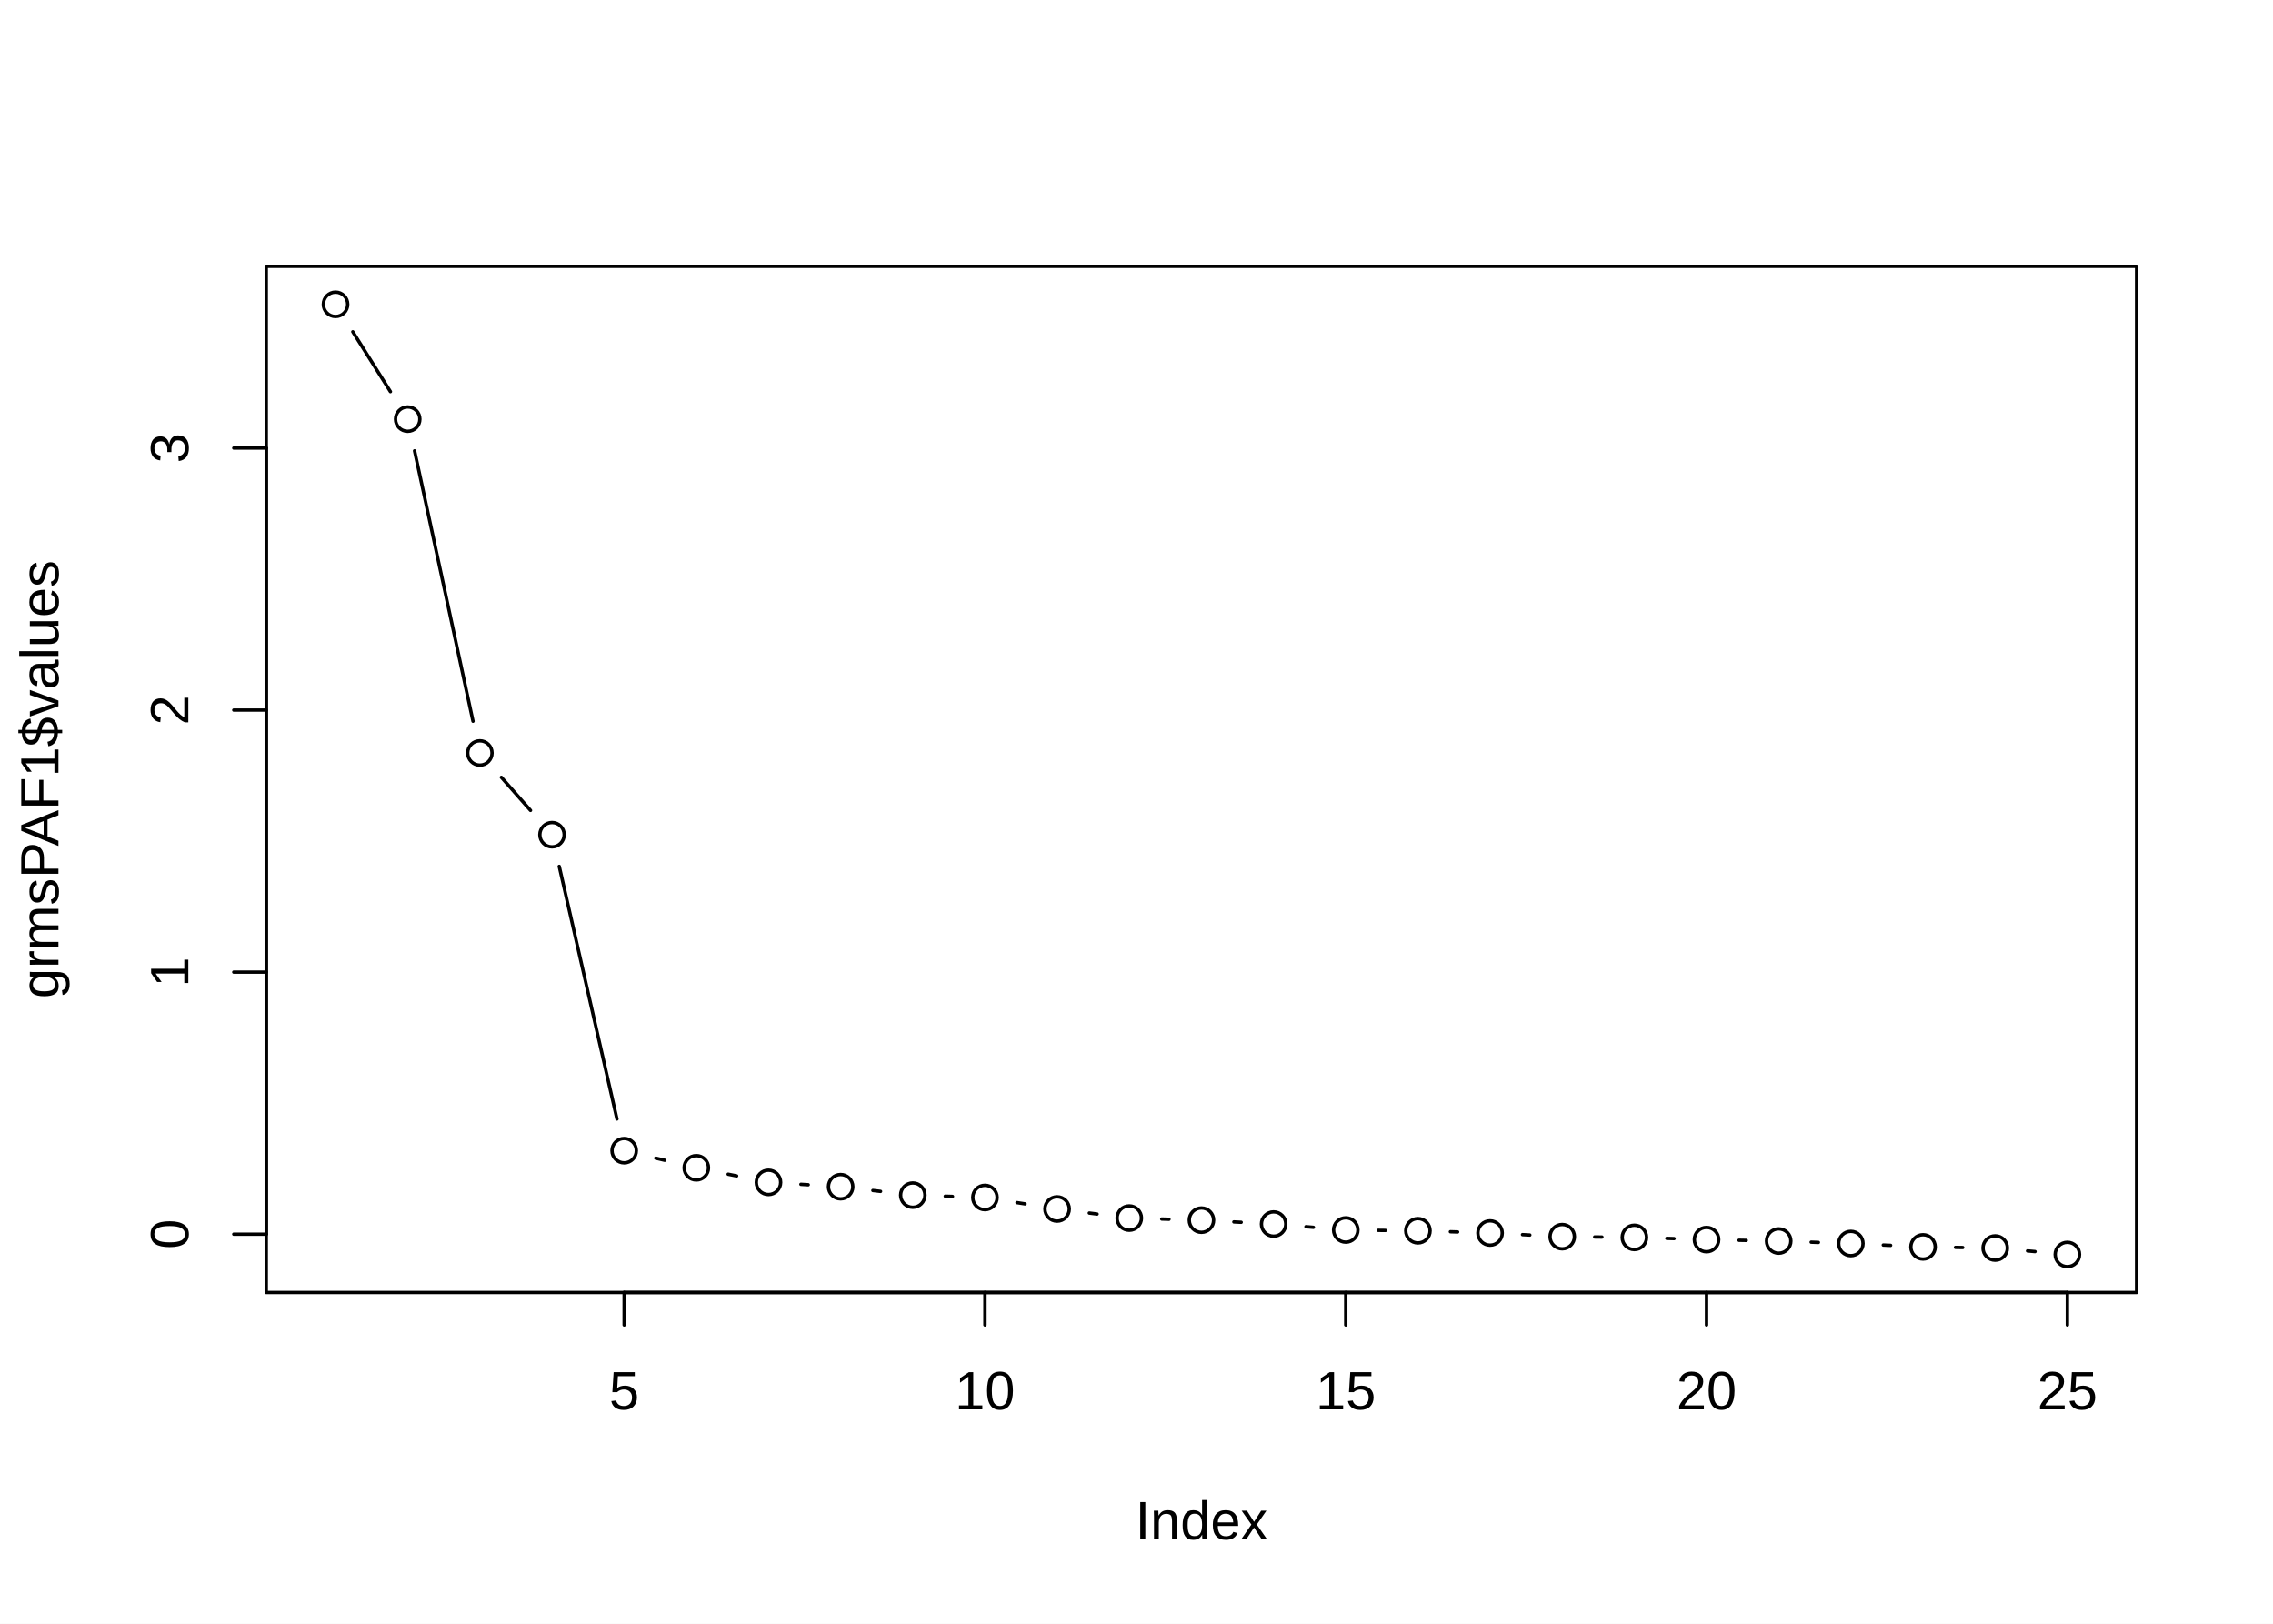
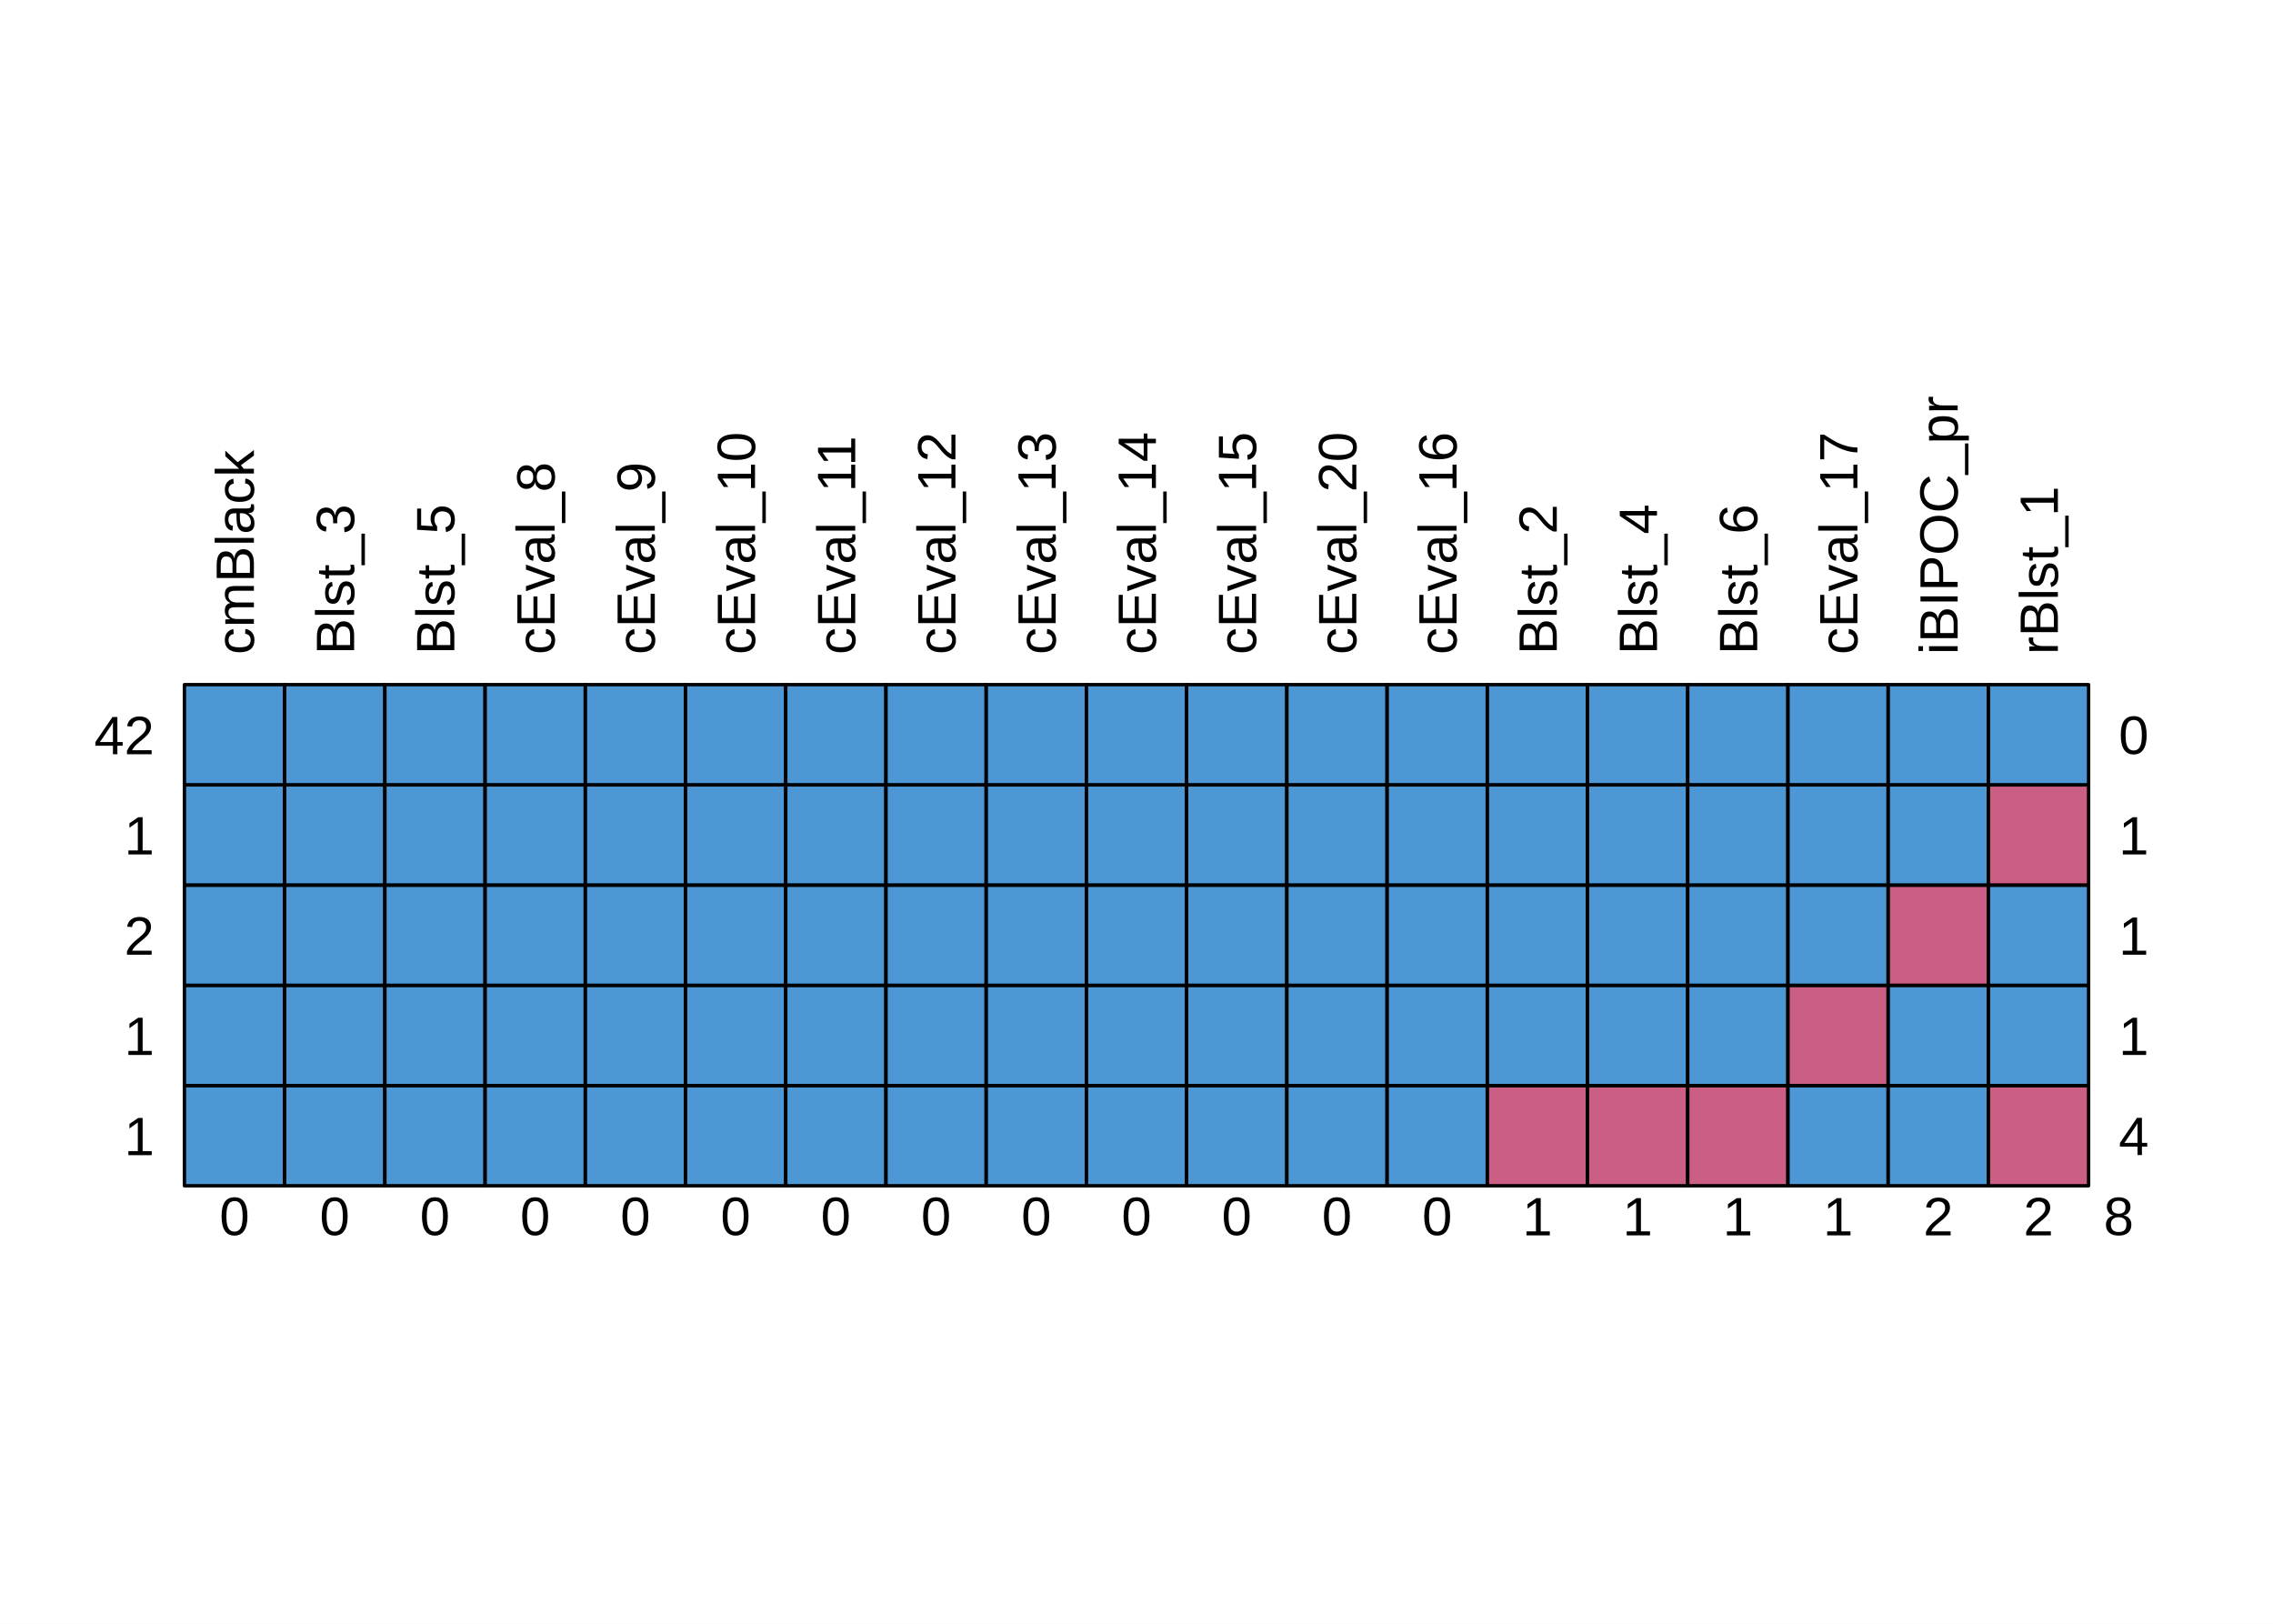
<svg xmlns="http://www.w3.org/2000/svg" class="svglite" width="504.00pt" height="360.00pt" viewBox="0 0 504.00 360.00">
  <defs>
    <style type="text/css">
    .svglite line, .svglite polyline, .svglite polygon, .svglite path, .svglite rect, .svglite circle {
      fill: none;
      stroke: #000000;
      stroke-linecap: round;
      stroke-linejoin: round;
      stroke-miterlimit: 10.00;
    }
  </style>
  </defs>
  <rect width="100%" height="100%" style="stroke: none; fill: #FFFFFF;" />
  <defs>
    <clipPath id="cpMC4wMHw1MDQuMDB8MC4wMHwzNjAuMDA=">
      <rect x="0.00" y="0.00" width="504.00" height="360.00" />
    </clipPath>
  </defs>
  <g clip-path="url(#cpMC4wMHw1MDQuMDB8MC4wMHwzNjAuMDA=)">
- </g>
-   <defs>
-     <clipPath id="cpNTkuMDR8NDczLjc2fDU5LjA0fDI4Ni41Ng==">
-       <rect x="59.04" y="59.04" width="414.72" height="227.52" />
-     </clipPath>
-   </defs>
-   <g clip-path="url(#cpNTkuMDR8NDczLjc2fDU5LjA0fDI4Ni41Ng==)">
-     <line x1="78.23" y1="73.56" x2="86.57" y2="86.83" style="stroke-width: 0.75;" />
-     <line x1="91.92" y1="99.96" x2="104.88" y2="159.90" style="stroke-width: 0.75;" />
-     <line x1="111.17" y1="172.34" x2="117.63" y2="179.67" style="stroke-width: 0.75;" />
-     <line x1="124.00" y1="192.08" x2="136.80" y2="248.09" style="stroke-width: 0.75;" />
-     <line x1="145.41" y1="256.77" x2="147.39" y2="257.24" style="stroke-width: 0.75;" />
-     <line x1="161.46" y1="260.33" x2="163.34" y2="260.71" style="stroke-width: 0.75;" />
-     <line x1="177.59" y1="262.57" x2="179.21" y2="262.67" style="stroke-width: 0.75;" />
-     <line x1="193.55" y1="263.94" x2="195.25" y2="264.14" style="stroke-width: 0.75;" />
-     <line x1="209.60" y1="265.21" x2="211.20" y2="265.26" style="stroke-width: 0.75;" />
-     <line x1="225.51" y1="266.63" x2="227.29" y2="266.91" style="stroke-width: 0.75;" />
-     <line x1="241.54" y1="268.94" x2="243.26" y2="269.16" style="stroke-width: 0.75;" />
-     <line x1="257.60" y1="270.27" x2="259.20" y2="270.32" style="stroke-width: 0.75;" />
-     <line x1="273.59" y1="270.91" x2="275.21" y2="270.99" style="stroke-width: 0.75;" />
-     <line x1="289.58" y1="271.97" x2="291.22" y2="272.11" style="stroke-width: 0.75;" />
-     <line x1="305.60" y1="272.78" x2="307.20" y2="272.80" style="stroke-width: 0.75;" />
-     <line x1="321.60" y1="273.09" x2="323.20" y2="273.14" style="stroke-width: 0.75;" />
-     <line x1="337.59" y1="273.73" x2="339.21" y2="273.82" style="stroke-width: 0.75;" />
-     <line x1="353.60" y1="274.25" x2="355.20" y2="274.27" style="stroke-width: 0.75;" />
-     <line x1="369.60" y1="274.56" x2="371.20" y2="274.61" style="stroke-width: 0.75;" />
-     <line x1="385.60" y1="274.98" x2="387.20" y2="275.01" style="stroke-width: 0.75;" />
-     <line x1="401.60" y1="275.40" x2="403.20" y2="275.46" style="stroke-width: 0.75;" />
-     <line x1="417.59" y1="276.04" x2="419.21" y2="276.11" style="stroke-width: 0.75;" />
-     <line x1="433.60" y1="276.56" x2="435.20" y2="276.59" style="stroke-width: 0.75;" />
-     <line x1="449.57" y1="277.34" x2="451.23" y2="277.49" style="stroke-width: 0.75;" />
-     <circle cx="74.40" cy="67.47" r="2.70" style="stroke-width: 0.75;" />
-     <circle cx="90.40" cy="92.93" r="2.70" style="stroke-width: 0.75;" />
-     <circle cx="106.40" cy="166.94" r="2.70" style="stroke-width: 0.75;" />
-     <circle cx="122.40" cy="185.06" r="2.70" style="stroke-width: 0.75;" />
-     <circle cx="138.40" cy="255.11" r="2.70" style="stroke-width: 0.75;" />
-     <circle cx="154.40" cy="258.91" r="2.70" style="stroke-width: 0.75;" />
-     <circle cx="170.40" cy="262.14" r="2.70" style="stroke-width: 0.75;" />
-     <circle cx="186.40" cy="263.10" r="2.70" style="stroke-width: 0.75;" />
-     <circle cx="202.40" cy="264.97" r="2.70" style="stroke-width: 0.75;" />
-     <circle cx="218.40" cy="265.49" r="2.70" style="stroke-width: 0.75;" />
-     <circle cx="234.40" cy="268.04" r="2.70" style="stroke-width: 0.75;" />
-     <circle cx="250.40" cy="270.06" r="2.70" style="stroke-width: 0.75;" />
-     <circle cx="266.40" cy="270.52" r="2.70" style="stroke-width: 0.75;" />
-     <circle cx="282.40" cy="271.38" r="2.70" style="stroke-width: 0.75;" />
-     <circle cx="298.40" cy="272.70" r="2.70" style="stroke-width: 0.75;" />
-     <circle cx="314.40" cy="272.87" r="2.70" style="stroke-width: 0.75;" />
-     <circle cx="330.40" cy="273.37" r="2.70" style="stroke-width: 0.75;" />
-     <circle cx="346.40" cy="274.18" r="2.70" style="stroke-width: 0.75;" />
-     <circle cx="362.40" cy="274.34" r="2.70" style="stroke-width: 0.75;" />
-     <circle cx="378.40" cy="274.83" r="2.70" style="stroke-width: 0.75;" />
-     <circle cx="394.40" cy="275.15" r="2.70" style="stroke-width: 0.75;" />
-     <circle cx="410.40" cy="275.70" r="2.70" style="stroke-width: 0.75;" />
-     <circle cx="426.40" cy="276.45" r="2.70" style="stroke-width: 0.75;" />
-     <circle cx="442.40" cy="276.70" r="2.70" style="stroke-width: 0.75;" />
-     <circle cx="458.40" cy="278.13" r="2.70" style="stroke-width: 0.75;" />
-   </g>
-   <g clip-path="url(#cpMC4wMHw1MDQuMDB8MC4wMHwzNjAuMDA=)">
-     <line x1="138.40" y1="286.56" x2="458.40" y2="286.56" style="stroke-width: 0.75;" />
-     <line x1="138.40" y1="286.56" x2="138.40" y2="293.76" style="stroke-width: 0.75;" />
-     <line x1="218.40" y1="286.56" x2="218.40" y2="293.76" style="stroke-width: 0.75;" />
-     <line x1="298.40" y1="286.56" x2="298.40" y2="293.76" style="stroke-width: 0.75;" />
-     <line x1="378.40" y1="286.56" x2="378.40" y2="293.76" style="stroke-width: 0.75;" />
-     <line x1="458.40" y1="286.56" x2="458.40" y2="293.76" style="stroke-width: 0.75;" />
-     <text x="138.40" y="312.48" text-anchor="middle" style="font-size: 12.00px; font-family: Arial;" textLength="6.67px" lengthAdjust="spacingAndGlyphs">5</text>
-     <text x="218.40" y="312.48" text-anchor="middle" style="font-size: 12.00px; font-family: Arial;" textLength="13.35px" lengthAdjust="spacingAndGlyphs">10</text>
-     <text x="298.40" y="312.48" text-anchor="middle" style="font-size: 12.00px; font-family: Arial;" textLength="13.35px" lengthAdjust="spacingAndGlyphs">15</text>
-     <text x="378.40" y="312.48" text-anchor="middle" style="font-size: 12.00px; font-family: Arial;" textLength="13.35px" lengthAdjust="spacingAndGlyphs">20</text>
-     <text x="458.40" y="312.48" text-anchor="middle" style="font-size: 12.00px; font-family: Arial;" textLength="13.35px" lengthAdjust="spacingAndGlyphs">25</text>
-     <line x1="59.04" y1="273.63" x2="59.04" y2="99.34" style="stroke-width: 0.75;" />
-     <line x1="59.04" y1="273.63" x2="51.84" y2="273.63" style="stroke-width: 0.75;" />
-     <line x1="59.04" y1="215.53" x2="51.84" y2="215.53" style="stroke-width: 0.75;" />
-     <line x1="59.04" y1="157.43" x2="51.84" y2="157.43" style="stroke-width: 0.75;" />
-     <line x1="59.04" y1="99.34" x2="51.84" y2="99.34" style="stroke-width: 0.75;" />
-     <text transform="translate(41.76,273.63) rotate(-90)" text-anchor="middle" style="font-size: 12.00px; font-family: Arial;" textLength="6.67px" lengthAdjust="spacingAndGlyphs">0</text>
-     <text transform="translate(41.76,215.53) rotate(-90)" text-anchor="middle" style="font-size: 12.00px; font-family: Arial;" textLength="6.67px" lengthAdjust="spacingAndGlyphs">1</text>
-     <text transform="translate(41.76,157.43) rotate(-90)" text-anchor="middle" style="font-size: 12.00px; font-family: Arial;" textLength="6.67px" lengthAdjust="spacingAndGlyphs">2</text>
-     <text transform="translate(41.76,99.34) rotate(-90)" text-anchor="middle" style="font-size: 12.00px; font-family: Arial;" textLength="6.67px" lengthAdjust="spacingAndGlyphs">3</text>
-     <polyline points="59.04,286.56 473.76,286.56 473.76,59.04 59.04,59.04 59.04,286.56 " style="stroke-width: 0.75;" />
-     <text x="266.40" y="341.28" text-anchor="middle" style="font-size: 12.00px; font-family: Arial;" textLength="29.36px" lengthAdjust="spacingAndGlyphs">Index</text>
-     <text transform="translate(12.96,172.80) rotate(-90)" text-anchor="middle" style="font-size: 12.00px; font-family: Arial;" textLength="97.17px" lengthAdjust="spacingAndGlyphs">grmsPAF1$values</text>
+     <rect x="40.89" y="240.68" width="22.22" height="22.22" style="stroke-width: 0.75; fill: #006CC2; fill-opacity: 0.70;" />
+     <rect x="40.89" y="218.46" width="22.22" height="22.22" style="stroke-width: 0.75; fill: #006CC2; fill-opacity: 0.70;" />
+     <rect x="40.89" y="196.24" width="22.22" height="22.22" style="stroke-width: 0.75; fill: #006CC2; fill-opacity: 0.70;" />
+     <rect x="40.89" y="174.02" width="22.22" height="22.22" style="stroke-width: 0.75; fill: #006CC2; fill-opacity: 0.70;" />
+     <rect x="40.89" y="151.79" width="22.22" height="22.22" style="stroke-width: 0.75; fill: #006CC2; fill-opacity: 0.70;" />
+     <rect x="63.11" y="240.68" width="22.22" height="22.22" style="stroke-width: 0.75; fill: #006CC2; fill-opacity: 0.70;" />
+     <rect x="63.11" y="218.46" width="22.22" height="22.22" style="stroke-width: 0.75; fill: #006CC2; fill-opacity: 0.70;" />
+     <rect x="63.11" y="196.24" width="22.22" height="22.22" style="stroke-width: 0.75; fill: #006CC2; fill-opacity: 0.70;" />
+     <rect x="63.11" y="174.02" width="22.22" height="22.22" style="stroke-width: 0.75; fill: #006CC2; fill-opacity: 0.70;" />
+     <rect x="63.11" y="151.79" width="22.22" height="22.22" style="stroke-width: 0.75; fill: #006CC2; fill-opacity: 0.70;" />
+     <rect x="85.33" y="240.68" width="22.22" height="22.22" style="stroke-width: 0.75; fill: #006CC2; fill-opacity: 0.70;" />
+     <rect x="85.33" y="218.46" width="22.22" height="22.22" style="stroke-width: 0.75; fill: #006CC2; fill-opacity: 0.70;" />
+     <rect x="85.33" y="196.24" width="22.22" height="22.22" style="stroke-width: 0.75; fill: #006CC2; fill-opacity: 0.70;" />
+     <rect x="85.33" y="174.02" width="22.22" height="22.22" style="stroke-width: 0.75; fill: #006CC2; fill-opacity: 0.70;" />
+     <rect x="85.33" y="151.79" width="22.22" height="22.22" style="stroke-width: 0.75; fill: #006CC2; fill-opacity: 0.70;" />
+     <rect x="107.56" y="240.68" width="22.22" height="22.22" style="stroke-width: 0.75; fill: #006CC2; fill-opacity: 0.70;" />
+     <rect x="107.56" y="218.46" width="22.22" height="22.22" style="stroke-width: 0.75; fill: #006CC2; fill-opacity: 0.70;" />
+     <rect x="107.56" y="196.24" width="22.22" height="22.22" style="stroke-width: 0.75; fill: #006CC2; fill-opacity: 0.70;" />
+     <rect x="107.56" y="174.02" width="22.22" height="22.22" style="stroke-width: 0.75; fill: #006CC2; fill-opacity: 0.70;" />
+     <rect x="107.56" y="151.79" width="22.22" height="22.22" style="stroke-width: 0.75; fill: #006CC2; fill-opacity: 0.70;" />
+     <rect x="129.78" y="240.68" width="22.22" height="22.22" style="stroke-width: 0.75; fill: #006CC2; fill-opacity: 0.70;" />
+     <rect x="129.78" y="218.46" width="22.22" height="22.22" style="stroke-width: 0.75; fill: #006CC2; fill-opacity: 0.70;" />
+     <rect x="129.78" y="196.24" width="22.22" height="22.22" style="stroke-width: 0.75; fill: #006CC2; fill-opacity: 0.70;" />
+     <rect x="129.78" y="174.02" width="22.22" height="22.22" style="stroke-width: 0.75; fill: #006CC2; fill-opacity: 0.70;" />
+     <rect x="129.78" y="151.79" width="22.22" height="22.22" style="stroke-width: 0.75; fill: #006CC2; fill-opacity: 0.70;" />
+     <rect x="152.00" y="240.68" width="22.22" height="22.22" style="stroke-width: 0.75; fill: #006CC2; fill-opacity: 0.70;" />
+     <rect x="152.00" y="218.46" width="22.22" height="22.22" style="stroke-width: 0.75; fill: #006CC2; fill-opacity: 0.70;" />
+     <rect x="152.00" y="196.24" width="22.22" height="22.22" style="stroke-width: 0.75; fill: #006CC2; fill-opacity: 0.70;" />
+     <rect x="152.00" y="174.02" width="22.22" height="22.22" style="stroke-width: 0.75; fill: #006CC2; fill-opacity: 0.70;" />
+     <rect x="152.00" y="151.79" width="22.22" height="22.22" style="stroke-width: 0.75; fill: #006CC2; fill-opacity: 0.70;" />
+     <rect x="174.22" y="240.68" width="22.22" height="22.22" style="stroke-width: 0.75; fill: #006CC2; fill-opacity: 0.70;" />
+     <rect x="174.22" y="218.46" width="22.22" height="22.22" style="stroke-width: 0.75; fill: #006CC2; fill-opacity: 0.70;" />
+     <rect x="174.22" y="196.24" width="22.22" height="22.22" style="stroke-width: 0.75; fill: #006CC2; fill-opacity: 0.70;" />
+     <rect x="174.22" y="174.02" width="22.22" height="22.22" style="stroke-width: 0.75; fill: #006CC2; fill-opacity: 0.70;" />
+     <rect x="174.22" y="151.79" width="22.22" height="22.22" style="stroke-width: 0.75; fill: #006CC2; fill-opacity: 0.70;" />
+     <rect x="196.44" y="240.68" width="22.22" height="22.22" style="stroke-width: 0.75; fill: #006CC2; fill-opacity: 0.70;" />
+     <rect x="196.44" y="218.46" width="22.22" height="22.22" style="stroke-width: 0.75; fill: #006CC2; fill-opacity: 0.70;" />
+     <rect x="196.44" y="196.24" width="22.22" height="22.22" style="stroke-width: 0.75; fill: #006CC2; fill-opacity: 0.70;" />
+     <rect x="196.44" y="174.02" width="22.22" height="22.22" style="stroke-width: 0.75; fill: #006CC2; fill-opacity: 0.70;" />
+     <rect x="196.44" y="151.79" width="22.22" height="22.22" style="stroke-width: 0.75; fill: #006CC2; fill-opacity: 0.70;" />
+     <rect x="218.67" y="240.68" width="22.22" height="22.22" style="stroke-width: 0.75; fill: #006CC2; fill-opacity: 0.70;" />
+     <rect x="218.67" y="218.46" width="22.22" height="22.22" style="stroke-width: 0.75; fill: #006CC2; fill-opacity: 0.70;" />
+     <rect x="218.67" y="196.24" width="22.22" height="22.22" style="stroke-width: 0.75; fill: #006CC2; fill-opacity: 0.70;" />
+     <rect x="218.67" y="174.02" width="22.22" height="22.22" style="stroke-width: 0.75; fill: #006CC2; fill-opacity: 0.70;" />
+     <rect x="218.67" y="151.79" width="22.22" height="22.22" style="stroke-width: 0.75; fill: #006CC2; fill-opacity: 0.70;" />
+     <rect x="240.89" y="240.68" width="22.22" height="22.22" style="stroke-width: 0.75; fill: #006CC2; fill-opacity: 0.70;" />
+     <rect x="240.89" y="218.46" width="22.22" height="22.22" style="stroke-width: 0.75; fill: #006CC2; fill-opacity: 0.70;" />
+     <rect x="240.89" y="196.24" width="22.22" height="22.22" style="stroke-width: 0.75; fill: #006CC2; fill-opacity: 0.70;" />
+     <rect x="240.89" y="174.02" width="22.22" height="22.22" style="stroke-width: 0.75; fill: #006CC2; fill-opacity: 0.70;" />
+     <rect x="240.89" y="151.79" width="22.22" height="22.22" style="stroke-width: 0.75; fill: #006CC2; fill-opacity: 0.70;" />
+     <rect x="263.11" y="240.68" width="22.22" height="22.22" style="stroke-width: 0.75; fill: #006CC2; fill-opacity: 0.70;" />
+     <rect x="263.11" y="218.46" width="22.22" height="22.22" style="stroke-width: 0.75; fill: #006CC2; fill-opacity: 0.70;" />
+     <rect x="263.11" y="196.24" width="22.22" height="22.22" style="stroke-width: 0.75; fill: #006CC2; fill-opacity: 0.70;" />
+     <rect x="263.11" y="174.02" width="22.22" height="22.22" style="stroke-width: 0.75; fill: #006CC2; fill-opacity: 0.70;" />
+     <rect x="263.11" y="151.79" width="22.22" height="22.22" style="stroke-width: 0.75; fill: #006CC2; fill-opacity: 0.70;" />
+     <rect x="285.33" y="240.68" width="22.22" height="22.22" style="stroke-width: 0.75; fill: #006CC2; fill-opacity: 0.70;" />
+     <rect x="285.33" y="218.46" width="22.22" height="22.22" style="stroke-width: 0.75; fill: #006CC2; fill-opacity: 0.70;" />
+     <rect x="285.33" y="196.24" width="22.22" height="22.22" style="stroke-width: 0.75; fill: #006CC2; fill-opacity: 0.70;" />
+     <rect x="285.33" y="174.02" width="22.22" height="22.22" style="stroke-width: 0.75; fill: #006CC2; fill-opacity: 0.70;" />
+     <rect x="285.33" y="151.79" width="22.22" height="22.22" style="stroke-width: 0.75; fill: #006CC2; fill-opacity: 0.70;" />
+     <rect x="307.56" y="240.68" width="22.22" height="22.22" style="stroke-width: 0.75; fill: #006CC2; fill-opacity: 0.70;" />
+     <rect x="307.56" y="218.46" width="22.22" height="22.22" style="stroke-width: 0.75; fill: #006CC2; fill-opacity: 0.70;" />
+     <rect x="307.56" y="196.24" width="22.22" height="22.22" style="stroke-width: 0.75; fill: #006CC2; fill-opacity: 0.70;" />
+     <rect x="307.56" y="174.02" width="22.22" height="22.22" style="stroke-width: 0.75; fill: #006CC2; fill-opacity: 0.70;" />
+     <rect x="307.56" y="151.79" width="22.22" height="22.22" style="stroke-width: 0.75; fill: #006CC2; fill-opacity: 0.70;" />
+     <rect x="329.78" y="240.68" width="22.22" height="22.22" style="stroke-width: 0.75; fill: #B61A51; fill-opacity: 0.70;" />
+     <rect x="329.78" y="218.46" width="22.22" height="22.22" style="stroke-width: 0.75; fill: #006CC2; fill-opacity: 0.70;" />
+     <rect x="329.78" y="196.24" width="22.22" height="22.22" style="stroke-width: 0.75; fill: #006CC2; fill-opacity: 0.70;" />
+     <rect x="329.78" y="174.02" width="22.22" height="22.22" style="stroke-width: 0.75; fill: #006CC2; fill-opacity: 0.70;" />
+     <rect x="329.78" y="151.79" width="22.22" height="22.22" style="stroke-width: 0.75; fill: #006CC2; fill-opacity: 0.70;" />
+     <rect x="352.00" y="240.68" width="22.22" height="22.22" style="stroke-width: 0.75; fill: #B61A51; fill-opacity: 0.70;" />
+     <rect x="352.00" y="218.46" width="22.22" height="22.22" style="stroke-width: 0.75; fill: #006CC2; fill-opacity: 0.70;" />
+     <rect x="352.00" y="196.24" width="22.22" height="22.22" style="stroke-width: 0.75; fill: #006CC2; fill-opacity: 0.70;" />
+     <rect x="352.00" y="174.02" width="22.22" height="22.22" style="stroke-width: 0.75; fill: #006CC2; fill-opacity: 0.70;" />
+     <rect x="352.00" y="151.79" width="22.22" height="22.22" style="stroke-width: 0.75; fill: #006CC2; fill-opacity: 0.70;" />
+     <rect x="374.22" y="240.68" width="22.22" height="22.22" style="stroke-width: 0.75; fill: #B61A51; fill-opacity: 0.70;" />
+     <rect x="374.22" y="218.46" width="22.22" height="22.22" style="stroke-width: 0.75; fill: #006CC2; fill-opacity: 0.70;" />
+     <rect x="374.22" y="196.24" width="22.22" height="22.22" style="stroke-width: 0.75; fill: #006CC2; fill-opacity: 0.70;" />
+     <rect x="374.22" y="174.02" width="22.22" height="22.22" style="stroke-width: 0.75; fill: #006CC2; fill-opacity: 0.70;" />
+     <rect x="374.22" y="151.79" width="22.22" height="22.22" style="stroke-width: 0.75; fill: #006CC2; fill-opacity: 0.70;" />
+     <rect x="396.44" y="240.68" width="22.22" height="22.22" style="stroke-width: 0.75; fill: #006CC2; fill-opacity: 0.70;" />
+     <rect x="396.44" y="218.46" width="22.22" height="22.22" style="stroke-width: 0.75; fill: #B61A51; fill-opacity: 0.70;" />
+     <rect x="396.44" y="196.24" width="22.22" height="22.22" style="stroke-width: 0.75; fill: #006CC2; fill-opacity: 0.70;" />
+     <rect x="396.44" y="174.02" width="22.22" height="22.22" style="stroke-width: 0.75; fill: #006CC2; fill-opacity: 0.70;" />
+     <rect x="396.44" y="151.79" width="22.22" height="22.22" style="stroke-width: 0.75; fill: #006CC2; fill-opacity: 0.70;" />
+     <rect x="418.67" y="240.68" width="22.22" height="22.22" style="stroke-width: 0.75; fill: #006CC2; fill-opacity: 0.70;" />
+     <rect x="418.67" y="218.46" width="22.22" height="22.22" style="stroke-width: 0.75; fill: #006CC2; fill-opacity: 0.70;" />
+     <rect x="418.67" y="196.24" width="22.22" height="22.22" style="stroke-width: 0.75; fill: #B61A51; fill-opacity: 0.70;" />
+     <rect x="418.67" y="174.02" width="22.22" height="22.22" style="stroke-width: 0.75; fill: #006CC2; fill-opacity: 0.70;" />
+     <rect x="418.67" y="151.79" width="22.22" height="22.22" style="stroke-width: 0.75; fill: #006CC2; fill-opacity: 0.70;" />
+     <rect x="440.89" y="240.68" width="22.22" height="22.22" style="stroke-width: 0.75; fill: #B61A51; fill-opacity: 0.70;" />
+     <rect x="440.89" y="218.46" width="22.22" height="22.22" style="stroke-width: 0.75; fill: #006CC2; fill-opacity: 0.70;" />
+     <rect x="440.89" y="196.24" width="22.22" height="22.22" style="stroke-width: 0.75; fill: #006CC2; fill-opacity: 0.70;" />
+     <rect x="440.89" y="174.02" width="22.22" height="22.22" style="stroke-width: 0.75; fill: #B61A51; fill-opacity: 0.70;" />
+     <rect x="440.89" y="151.79" width="22.22" height="22.22" style="stroke-width: 0.75; fill: #006CC2; fill-opacity: 0.70;" />
+     <text transform="translate(56.30,145.13) rotate(-90)" style="font-size: 12.00px; font-family: Arial;" textLength="45.36px" lengthAdjust="spacingAndGlyphs">cmBlack</text>
+     <text x="52.00" y="273.82" text-anchor="middle" style="font-size: 12.00px; font-family: Arial;" textLength="6.67px" lengthAdjust="spacingAndGlyphs">0</text>
+     <text transform="translate(78.52,145.13) rotate(-90)" style="font-size: 12.00px; font-family: Arial;" textLength="33.36px" lengthAdjust="spacingAndGlyphs">Blst_3</text>
+     <text x="74.22" y="273.82" text-anchor="middle" style="font-size: 12.00px; font-family: Arial;" textLength="6.67px" lengthAdjust="spacingAndGlyphs">0</text>
+     <text transform="translate(100.74,145.13) rotate(-90)" style="font-size: 12.00px; font-family: Arial;" textLength="33.36px" lengthAdjust="spacingAndGlyphs">Blst_5</text>
+     <text x="96.44" y="273.82" text-anchor="middle" style="font-size: 12.00px; font-family: Arial;" textLength="6.67px" lengthAdjust="spacingAndGlyphs">0</text>
+     <text transform="translate(122.97,145.13) rotate(-90)" style="font-size: 12.00px; font-family: Arial;" textLength="42.70px" lengthAdjust="spacingAndGlyphs">cEval_8</text>
+     <text x="118.67" y="273.82" text-anchor="middle" style="font-size: 12.00px; font-family: Arial;" textLength="6.67px" lengthAdjust="spacingAndGlyphs">0</text>
+     <text transform="translate(145.19,145.13) rotate(-90)" style="font-size: 12.00px; font-family: Arial;" textLength="42.70px" lengthAdjust="spacingAndGlyphs">cEval_9</text>
+     <text x="140.89" y="273.82" text-anchor="middle" style="font-size: 12.00px; font-family: Arial;" textLength="6.67px" lengthAdjust="spacingAndGlyphs">0</text>
+     <text transform="translate(167.41,145.13) rotate(-90)" style="font-size: 12.00px; font-family: Arial;" textLength="49.38px" lengthAdjust="spacingAndGlyphs">cEval_10</text>
+     <text x="163.11" y="273.82" text-anchor="middle" style="font-size: 12.00px; font-family: Arial;" textLength="6.67px" lengthAdjust="spacingAndGlyphs">0</text>
+     <text transform="translate(189.63,145.13) rotate(-90)" style="font-size: 12.00px; font-family: Arial;" textLength="48.48px" lengthAdjust="spacingAndGlyphs">cEval_11</text>
+     <text x="185.33" y="273.82" text-anchor="middle" style="font-size: 12.00px; font-family: Arial;" textLength="6.67px" lengthAdjust="spacingAndGlyphs">0</text>
+     <text transform="translate(211.85,145.13) rotate(-90)" style="font-size: 12.00px; font-family: Arial;" textLength="49.38px" lengthAdjust="spacingAndGlyphs">cEval_12</text>
+     <text x="207.56" y="273.82" text-anchor="middle" style="font-size: 12.00px; font-family: Arial;" textLength="6.67px" lengthAdjust="spacingAndGlyphs">0</text>
+     <text transform="translate(234.08,145.13) rotate(-90)" style="font-size: 12.00px; font-family: Arial;" textLength="49.38px" lengthAdjust="spacingAndGlyphs">cEval_13</text>
+     <text x="229.78" y="273.82" text-anchor="middle" style="font-size: 12.00px; font-family: Arial;" textLength="6.67px" lengthAdjust="spacingAndGlyphs">0</text>
+     <text transform="translate(256.30,145.13) rotate(-90)" style="font-size: 12.00px; font-family: Arial;" textLength="49.38px" lengthAdjust="spacingAndGlyphs">cEval_14</text>
+     <text x="252.00" y="273.82" text-anchor="middle" style="font-size: 12.00px; font-family: Arial;" textLength="6.67px" lengthAdjust="spacingAndGlyphs">0</text>
+     <text transform="translate(278.52,145.13) rotate(-90)" style="font-size: 12.00px; font-family: Arial;" textLength="49.38px" lengthAdjust="spacingAndGlyphs">cEval_15</text>
+     <text x="274.22" y="273.82" text-anchor="middle" style="font-size: 12.00px; font-family: Arial;" textLength="6.67px" lengthAdjust="spacingAndGlyphs">0</text>
+     <text transform="translate(300.74,145.13) rotate(-90)" style="font-size: 12.00px; font-family: Arial;" textLength="49.38px" lengthAdjust="spacingAndGlyphs">cEval_20</text>
+     <text x="296.44" y="273.82" text-anchor="middle" style="font-size: 12.00px; font-family: Arial;" textLength="6.67px" lengthAdjust="spacingAndGlyphs">0</text>
+     <text transform="translate(322.97,145.13) rotate(-90)" style="font-size: 12.00px; font-family: Arial;" textLength="49.38px" lengthAdjust="spacingAndGlyphs">cEval_16</text>
+     <text x="318.67" y="273.82" text-anchor="middle" style="font-size: 12.00px; font-family: Arial;" textLength="6.67px" lengthAdjust="spacingAndGlyphs">0</text>
+     <text transform="translate(345.19,145.13) rotate(-90)" style="font-size: 12.00px; font-family: Arial;" textLength="33.36px" lengthAdjust="spacingAndGlyphs">Blst_2</text>
+     <text x="340.89" y="273.89" text-anchor="middle" style="font-size: 12.00px; font-family: Arial;" textLength="6.67px" lengthAdjust="spacingAndGlyphs">1</text>
+     <text transform="translate(367.41,145.13) rotate(-90)" style="font-size: 12.00px; font-family: Arial;" textLength="33.36px" lengthAdjust="spacingAndGlyphs">Blst_4</text>
+     <text x="363.11" y="273.89" text-anchor="middle" style="font-size: 12.00px; font-family: Arial;" textLength="6.67px" lengthAdjust="spacingAndGlyphs">1</text>
+     <text transform="translate(389.63,145.13) rotate(-90)" style="font-size: 12.00px; font-family: Arial;" textLength="33.36px" lengthAdjust="spacingAndGlyphs">Blst_6</text>
+     <text x="385.33" y="273.89" text-anchor="middle" style="font-size: 12.00px; font-family: Arial;" textLength="6.67px" lengthAdjust="spacingAndGlyphs">1</text>
+     <text transform="translate(411.85,145.13) rotate(-90)" style="font-size: 12.00px; font-family: Arial;" textLength="49.38px" lengthAdjust="spacingAndGlyphs">cEval_17</text>
+     <text x="407.56" y="273.89" text-anchor="middle" style="font-size: 12.00px; font-family: Arial;" textLength="6.67px" lengthAdjust="spacingAndGlyphs">1</text>
+     <text transform="translate(434.08,145.13) rotate(-90)" style="font-size: 12.00px; font-family: Arial;" textLength="57.36px" lengthAdjust="spacingAndGlyphs">iBIPOC_pr</text>
+     <text x="429.78" y="273.89" text-anchor="middle" style="font-size: 12.00px; font-family: Arial;" textLength="6.67px" lengthAdjust="spacingAndGlyphs">2</text>
+     <text transform="translate(456.30,145.13) rotate(-90)" style="font-size: 12.00px; font-family: Arial;" textLength="37.35px" lengthAdjust="spacingAndGlyphs">rBlst_1</text>
+     <text x="452.00" y="273.89" text-anchor="middle" style="font-size: 12.00px; font-family: Arial;" textLength="6.67px" lengthAdjust="spacingAndGlyphs">2</text>
+     <text x="469.78" y="256.09" style="font-size: 12.00px; font-family: Arial;" textLength="6.67px" lengthAdjust="spacingAndGlyphs">4</text>
+     <text x="34.22" y="256.11" text-anchor="end" style="font-size: 12.00px; font-family: Arial;" textLength="6.67px" lengthAdjust="spacingAndGlyphs">1</text>
+     <text x="469.78" y="233.89" style="font-size: 12.00px; font-family: Arial;" textLength="6.67px" lengthAdjust="spacingAndGlyphs">1</text>
+     <text x="34.22" y="233.89" text-anchor="end" style="font-size: 12.00px; font-family: Arial;" textLength="6.67px" lengthAdjust="spacingAndGlyphs">1</text>
+     <text x="469.78" y="211.67" style="font-size: 12.00px; font-family: Arial;" textLength="6.67px" lengthAdjust="spacingAndGlyphs">1</text>
+     <text x="34.22" y="211.67" text-anchor="end" style="font-size: 12.00px; font-family: Arial;" textLength="6.67px" lengthAdjust="spacingAndGlyphs">2</text>
+     <text x="469.78" y="189.44" style="font-size: 12.00px; font-family: Arial;" textLength="6.67px" lengthAdjust="spacingAndGlyphs">1</text>
+     <text x="34.22" y="189.44" text-anchor="end" style="font-size: 12.00px; font-family: Arial;" textLength="6.67px" lengthAdjust="spacingAndGlyphs">1</text>
+     <text x="469.78" y="167.15" style="font-size: 12.00px; font-family: Arial;" textLength="6.67px" lengthAdjust="spacingAndGlyphs">0</text>
+     <text x="34.22" y="167.22" text-anchor="end" style="font-size: 12.00px; font-family: Arial;" textLength="13.35px" lengthAdjust="spacingAndGlyphs">42</text>
+     <text x="469.78" y="273.82" text-anchor="middle" style="font-size: 12.00px; font-family: Arial;" textLength="6.67px" lengthAdjust="spacingAndGlyphs">8</text>
  </g>
</svg>
